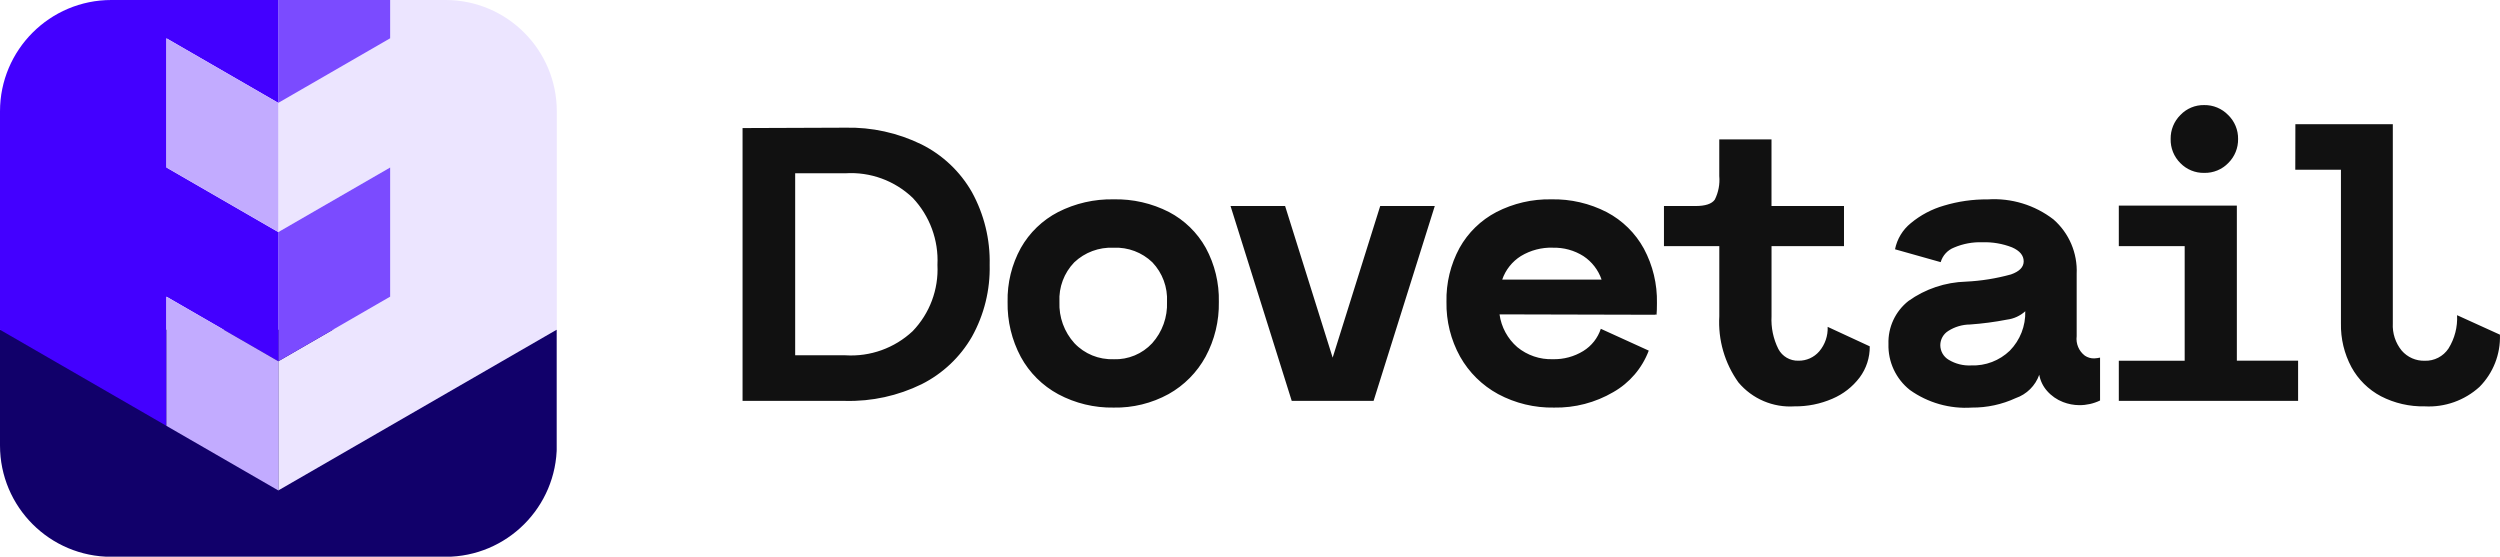
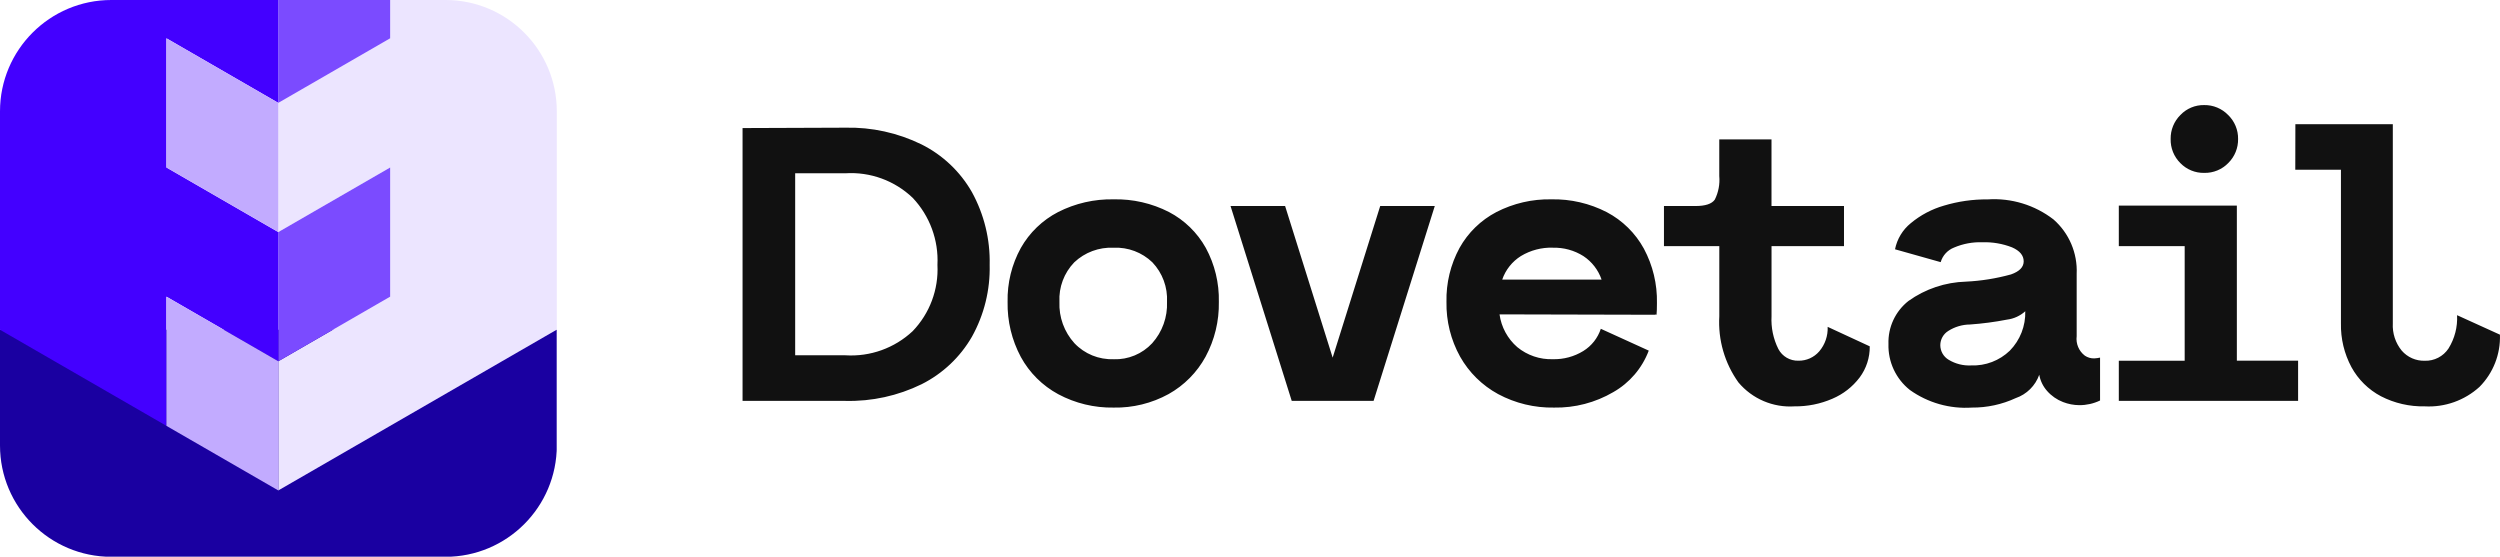
<svg xmlns="http://www.w3.org/2000/svg" width="224.495" height="50" viewBox="0 0 224.495 50">
  <defs>
    <clipPath id="clip-path">
      <rect id="Rectangle" width="50" height="50" rx="10" transform="translate(411 202)" fill="#4300ff" />
    </clipPath>
  </defs>
  <g id="dovetail-logo" transform="translate(-411 -202)">
    <path id="Text" d="M10.92-24.535a14.78,14.78,0,0,1,6.825,1.5,10.729,10.729,0,0,1,4.532,4.288,12.916,12.916,0,0,1,1.593,6.528,12.65,12.65,0,0,1-1.593,6.457A10.816,10.816,0,0,1,17.763-1.5,14.753,14.753,0,0,1,10.92,0H1.68V-24.5Zm0,20.44a8.083,8.083,0,0,0,6.038-2.17,8,8,0,0,0,2.223-5.95,8.171,8.171,0,0,0-2.223-6.02A8.012,8.012,0,0,0,10.92-20.44H6.405V-4.1ZM35,.6A10.167,10.167,0,0,1,30.03-.6a8.348,8.348,0,0,1-3.36-3.343A10.067,10.067,0,0,1,25.48-8.89a9.6,9.6,0,0,1,1.19-4.847,8.156,8.156,0,0,1,3.343-3.22A10.519,10.519,0,0,1,35-18.1a10.415,10.415,0,0,1,4.97,1.138,8.069,8.069,0,0,1,3.307,3.22A9.714,9.714,0,0,1,44.45-8.89a9.994,9.994,0,0,1-1.19,4.918,8.527,8.527,0,0,1-3.325,3.36A9.852,9.852,0,0,1,35,.6Zm0-4.34A4.506,4.506,0,0,0,38.465-5.18a5.241,5.241,0,0,0,1.33-3.71,4.8,4.8,0,0,0-1.312-3.552A4.707,4.707,0,0,0,35-13.755a4.814,4.814,0,0,0-3.535,1.313,4.765,4.765,0,0,0-1.33,3.552,5.2,5.2,0,0,0,1.347,3.71A4.6,4.6,0,0,0,35-3.745ZM63.84-17.5,58.345,0h-7.35L45.5-17.5h4.9L54.67-3.885,58.94-17.5Zm10.465-.6a10.389,10.389,0,0,1,4.987,1.155,8.1,8.1,0,0,1,3.325,3.273A9.913,9.913,0,0,1,83.79-8.785q0,.7-.035,1.05l-.1-.035v.035l-14-.035a4.755,4.755,0,0,0,1.592,2.94,4.775,4.775,0,0,0,3.2,1.085,4.976,4.976,0,0,0,2.73-.735A3.693,3.693,0,0,0,78.75-6.475l4.305,1.96A7.215,7.215,0,0,1,79.87-.788,10.158,10.158,0,0,1,74.55.6,10.221,10.221,0,0,1,69.527-.613a8.671,8.671,0,0,1-3.412-3.36A9.766,9.766,0,0,1,64.89-8.89a9.714,9.714,0,0,1,1.173-4.847,8.069,8.069,0,0,1,3.308-3.22A10.338,10.338,0,0,1,74.305-18.1Zm.14,4.34a5.26,5.26,0,0,0-2.87.752,4.048,4.048,0,0,0-1.68,2.118H78.82A4.132,4.132,0,0,0,77.192-13,4.867,4.867,0,0,0,74.445-13.755ZM102.9-4.9a4.573,4.573,0,0,1-.91,2.8A6.012,6.012,0,0,1,99.54-.193,8.286,8.286,0,0,1,96.145.49a6.059,6.059,0,0,1-5.04-2.153A9.278,9.278,0,0,1,89.39-7.6v-6.3H84.42v-3.6h2.835q1.33,0,1.732-.577a3.952,3.952,0,0,0,.4-2.118v-3.29h4.69V-17.5h6.51v3.6H94.08v6.3a5.869,5.869,0,0,0,.613,2.94,1.966,1.966,0,0,0,1.8,1.05,2.412,2.412,0,0,0,1.873-.84A3.18,3.18,0,0,0,99.12-6.65ZM112.07.6A8.6,8.6,0,0,1,106.505-.98a5.078,5.078,0,0,1-1.925-4.13,4.716,4.716,0,0,1,1.8-3.867,9.336,9.336,0,0,1,5.162-1.733,18.472,18.472,0,0,0,4.043-.648q1.137-.4,1.138-1.172,0-.8-1.05-1.26a6.724,6.724,0,0,0-2.66-.455,5.935,5.935,0,0,0-2.537.472,2.014,2.014,0,0,0-1.207,1.313l-4.1-1.155a4.038,4.038,0,0,1,1.417-2.345,8.2,8.2,0,0,1,2.975-1.575,13.217,13.217,0,0,1,3.938-.56,8.738,8.738,0,0,1,5.9,1.8,6.125,6.125,0,0,1,2.082,4.883v5.6a1.9,1.9,0,0,0,.735,1.75,1.428,1.428,0,0,0,.84.245,2.948,2.948,0,0,0,.525-.07v3.85a4.233,4.233,0,0,1-1.855.42,4.1,4.1,0,0,1-1.47-.28,3.652,3.652,0,0,1-1.435-1,2.965,2.965,0,0,1-.7-1.452,3.424,3.424,0,0,1-2.118,2.1A9.206,9.206,0,0,1,112.07.6ZM112-3.185a4.746,4.746,0,0,0,3.482-1.33,4.859,4.859,0,0,0,1.383-3.535,3,3,0,0,1-1.645.752,27.561,27.561,0,0,1-3.325.438,3.684,3.684,0,0,0-1.943.577,1.515,1.515,0,0,0-.717,1.278,1.527,1.527,0,0,0,.753,1.313A3.546,3.546,0,0,0,112-3.185ZM129.92-23.52a2.963,2.963,0,0,1,.875-2.153,2.876,2.876,0,0,1,2.135-.892,2.933,2.933,0,0,1,2.153.892,2.933,2.933,0,0,1,.893,2.153,2.963,2.963,0,0,1-.875,2.153,2.917,2.917,0,0,1-2.17.892,2.9,2.9,0,0,1-2.135-.875A2.947,2.947,0,0,1,129.92-23.52ZM125.265-3.605h5.915V-13.9h-5.915v-3.64h10.6v13.93h5.5V0h-16.1ZM141.12-24.85h8.75V-6.965a3.564,3.564,0,0,0,.8,2.45,2.632,2.632,0,0,0,2.065.91,2.461,2.461,0,0,0,2.135-1.1,5.145,5.145,0,0,0,.77-2.992l3.85,1.75a6.348,6.348,0,0,1-1.838,4.69A6.759,6.759,0,0,1,152.74.49,8.208,8.208,0,0,1,148.8-.42a6.463,6.463,0,0,1-2.643-2.608,7.961,7.961,0,0,1-.945-3.938v-13.79h-4.1Z" transform="translate(476 238)" fill="#111" />
    <g id="Logo" clip-path="url(#clip-path)">
      <g id="Paths" transform="translate(410.99 201.99)">
-         <path id="Path_2" data-name="Path 2" d="M0,20.378H50V0H0V20.378" transform="translate(0 29.622)" fill="#11006a" />
+         <path id="Path_2" data-name="Path 2" d="M0,20.378H50V0H0V20.378" transform="translate(0 29.622)" fill="#1a00a1" />
        <path id="Path_3" data-name="Path 3" d="M25-2.351l10.046-5.8v11.6L25,9.249v11.6l10.046-5.8v11.6L25,32.451v11.6l40.182-23.2v-58L25-13.952Z" fill="#ece5ff" />
        <path id="Path_4" data-name="Path 4" d="M25,32.451V20.85l10.046-5.8v11.6Z" fill="#7b4bff" />
        <path id="Path_5" data-name="Path 5" d="M25-2.351v11.6l10.046-5.8v-11.6Z" fill="#7b4bff" />
        <path id="Path_6" data-name="Path 6" d="M14.954-19.752v11.6L25-2.351v11.6l-10.046-5.8v11.6L25,20.85v11.6l-10.046-5.8v11.6l-30.137-17.4v-58Z" fill="#4300ff" />
        <path id="Path_7" data-name="Path 7" d="M25,44.051v-11.6l-10.046-5.8v11.6Z" fill="#c2abff" />
        <path id="Path_8" data-name="Path 8" d="M14.954,3.449,25,9.249v11.6l-10.046-5.8Z" fill="#c2abff" />
      </g>
    </g>
  </g>
</svg>
